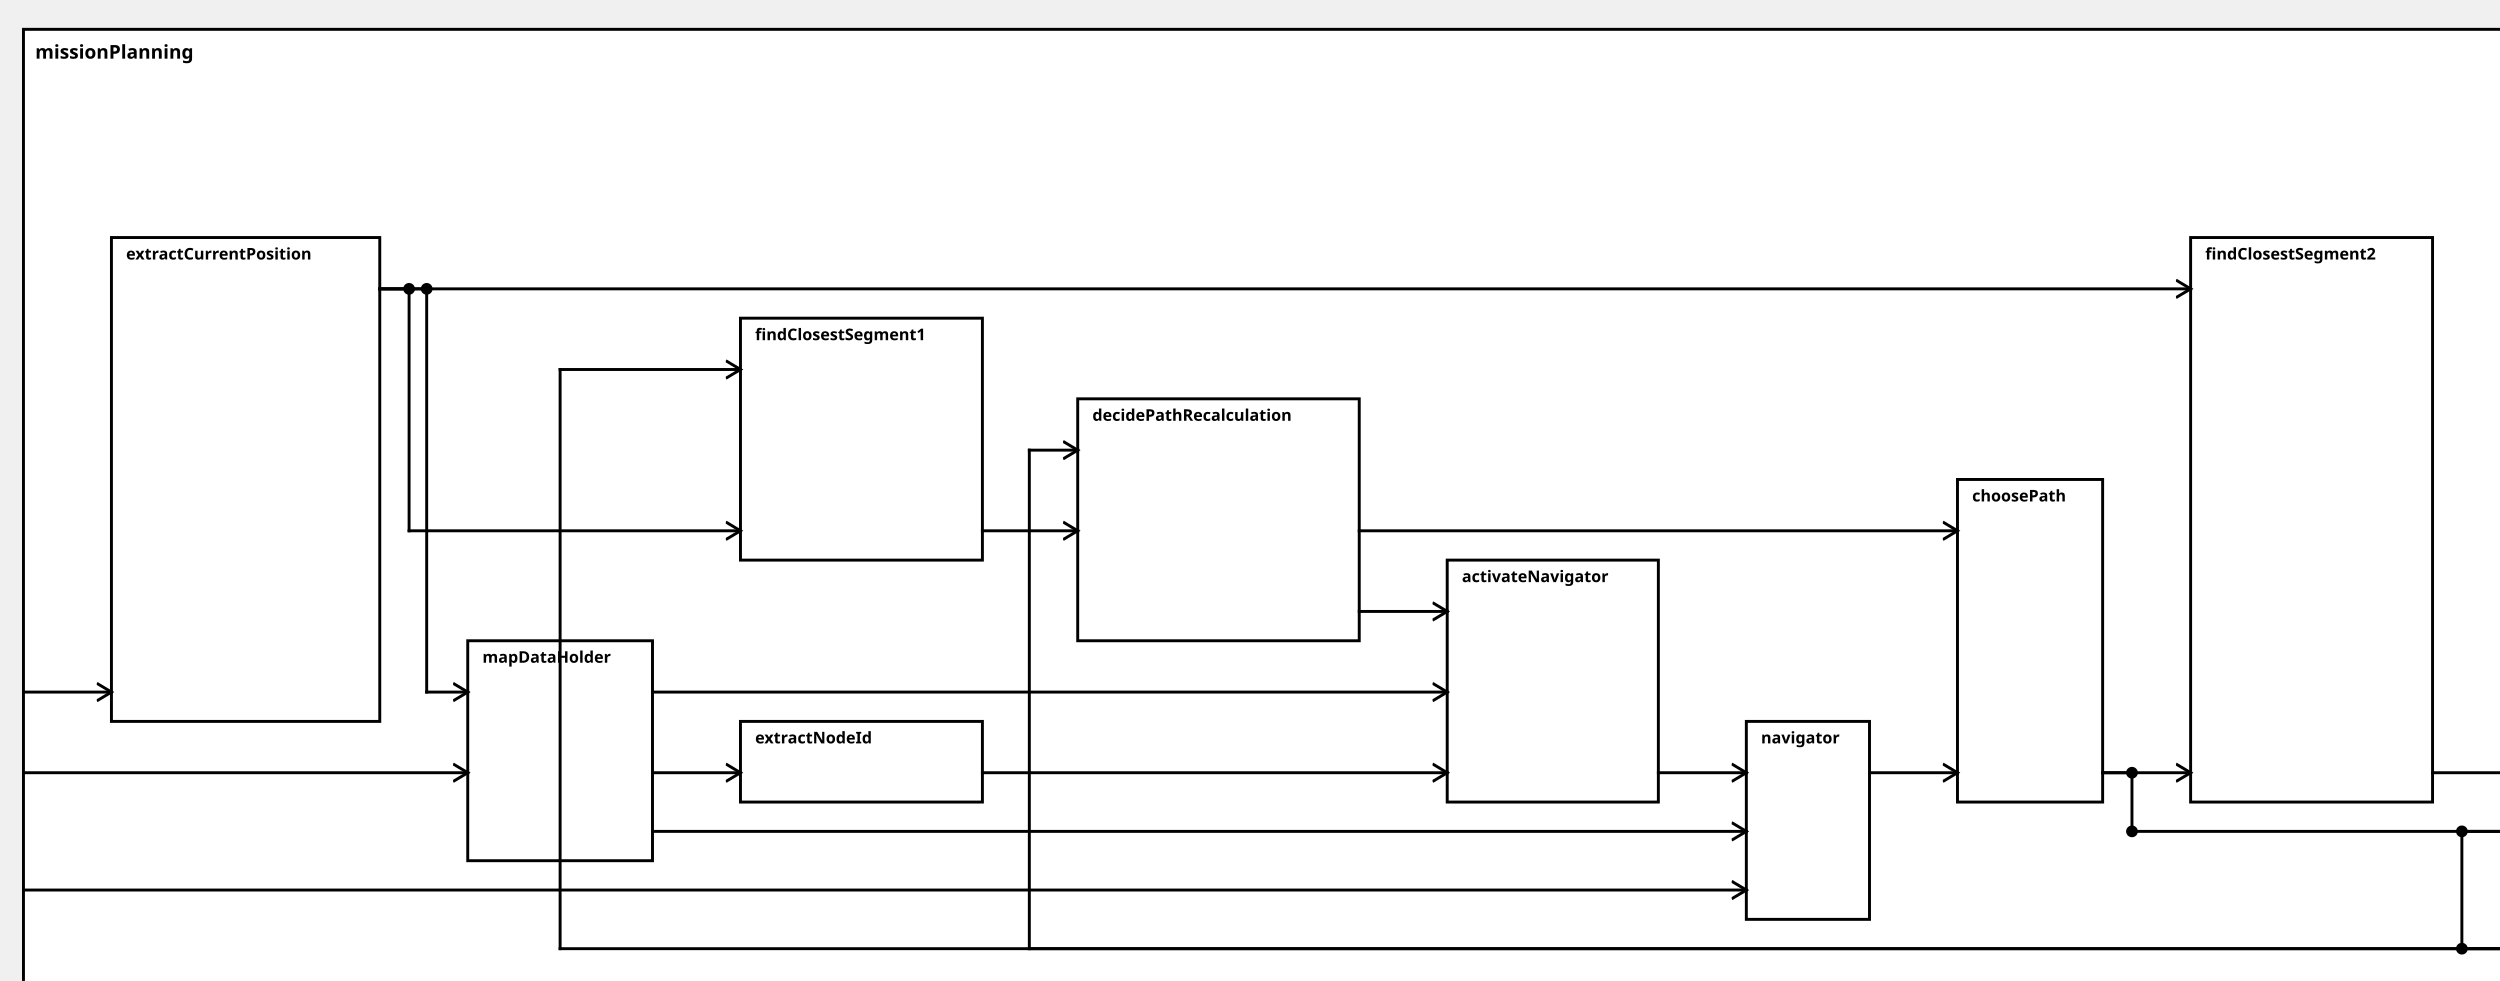
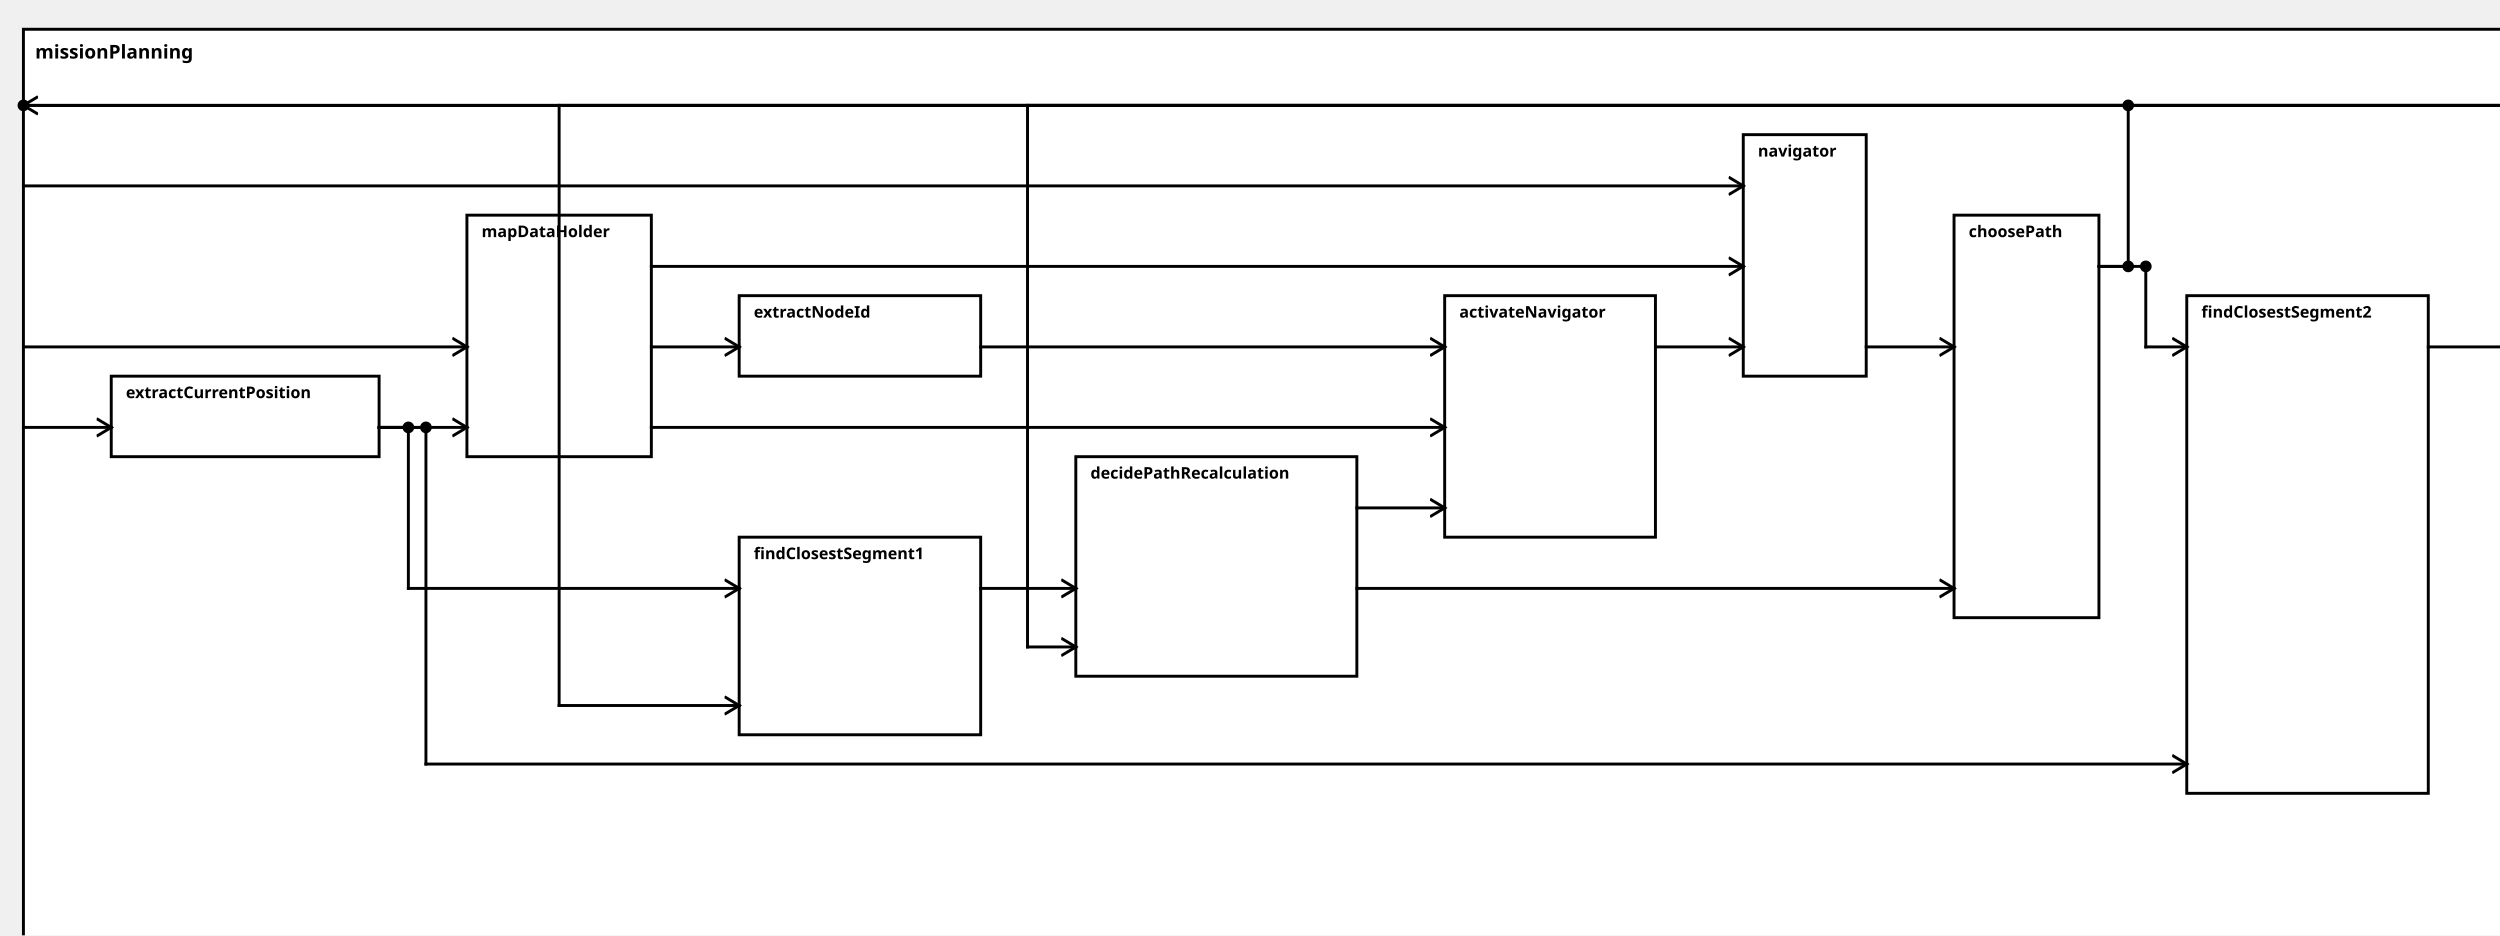
<svg xmlns="http://www.w3.org/2000/svg" width="100%" height="100%" version="1.1">
  <svg version="1.1">
    <g transform="translate(16 20)">
-       <rect id="0" width="1703" height="667" style="fill:white;stroke:black;stroke-width:2;fill-opacity:1.0;stroke-opacity:1.0" />
+       <rect id="0" width="1703" height="637" style="fill:white;stroke:black;stroke-width:2;fill-opacity:1.0;stroke-opacity:1.0" />
      <text x="8" y="20" style="font-weight: bold" font-family="Verdana" font-size="13" fill="black">
            missionPlanning
    </text>
    </g>
  </svg>
-   <g transform="translate(76 162)">
-     <rect data-name="autopilot.planning.missionPlanning.extractCurrentPosition" id="2" width="183" height="330" style="fill:white;stroke:black;stroke-width:2;fill-opacity:1.0;stroke-opacity:1.0" />
+   <g transform="translate(76 257)">
+     <rect data-name="autopilot.planning.missionPlanning.extractCurrentPosition" id="2" width="183" height="55" style="fill:white;stroke:black;stroke-width:2;fill-opacity:1.0;stroke-opacity:1.0" />
    <text x="10" y="15" alignment-baseline="middle" style="font-weight: bold" font-family="Verdana" font-size="11" fill="black">
    extractCurrentPosition
    </text>
  </g>
-   <g transform="translate(505 217)">
-     <rect data-name="autopilot.planning.missionPlanning.findClosestSegment1" id="4" width="165" height="165" style="fill:white;stroke:black;stroke-width:2;fill-opacity:1.0;stroke-opacity:1.0" />
+   <g transform="translate(505 367)">
+     <rect data-name="autopilot.planning.missionPlanning.findClosestSegment1" id="5" width="165" height="135" style="fill:white;stroke:black;stroke-width:2;fill-opacity:1.0;stroke-opacity:1.0" />
    <text x="10" y="15" alignment-baseline="middle" style="font-weight: bold" font-family="Verdana" font-size="11" fill="black">
    findClosestSegment1
    </text>
  </g>
-   <g transform="translate(735 272)">
-     <rect data-name="autopilot.planning.missionPlanning.decidePathRecalculation" id="6" width="192" height="165" style="fill:white;stroke:black;stroke-width:2;fill-opacity:1.0;stroke-opacity:1.0" />
+   <g transform="translate(735 312)">
+     <rect data-name="autopilot.planning.missionPlanning.decidePathRecalculation" id="6" width="192" height="150" style="fill:white;stroke:black;stroke-width:2;fill-opacity:1.0;stroke-opacity:1.0" />
    <text x="10" y="15" alignment-baseline="middle" style="font-weight: bold" font-family="Verdana" font-size="11" fill="black">
    decidePathRecalculation
    </text>
  </g>
-   <g transform="translate(319 437)">
-     <rect data-name="autopilot.planning.missionPlanning.mapDataHolder" id="3" width="126" height="150" style="fill:white;stroke:black;stroke-width:2;fill-opacity:1.0;stroke-opacity:1.0" />
+   <g transform="translate(319 147)">
+     <rect data-name="autopilot.planning.missionPlanning.mapDataHolder" id="3" width="126" height="165" style="fill:white;stroke:black;stroke-width:2;fill-opacity:1.0;stroke-opacity:1.0" />
    <text x="10" y="15" alignment-baseline="middle" style="font-weight: bold" font-family="Verdana" font-size="11" fill="black">
    mapDataHolder
    </text>
  </g>
-   <g transform="translate(505 492)">
-     <rect data-name="autopilot.planning.missionPlanning.extractNodeId" id="5" width="165" height="55" style="fill:white;stroke:black;stroke-width:2;fill-opacity:1.0;stroke-opacity:1.0" />
+   <g transform="translate(505 202)">
+     <rect data-name="autopilot.planning.missionPlanning.extractNodeId" id="4" width="165" height="55" style="fill:white;stroke:black;stroke-width:2;fill-opacity:1.0;stroke-opacity:1.0" />
    <text x="10" y="15" alignment-baseline="middle" style="font-weight: bold" font-family="Verdana" font-size="11" fill="black">
    extractNodeId
    </text>
  </g>
-   <g transform="translate(987 382)">
+   <g transform="translate(987 202)">
    <rect data-name="autopilot.planning.missionPlanning.activateNavigator" id="7" width="144" height="165" style="fill:white;stroke:black;stroke-width:2;fill-opacity:1.0;stroke-opacity:1.0" />
    <text x="10" y="15" alignment-baseline="middle" style="font-weight: bold" font-family="Verdana" font-size="11" fill="black">
    activateNavigator
    </text>
  </g>
-   <g transform="translate(1191 492)">
-     <rect data-name="autopilot.planning.missionPlanning.navigator" id="8" width="84" height="135" style="fill:white;stroke:black;stroke-width:2;fill-opacity:1.0;stroke-opacity:1.0" />
+   <g transform="translate(1191 92)">
+     <rect data-name="autopilot.planning.missionPlanning.navigator" id="8" width="84" height="165" style="fill:white;stroke:black;stroke-width:2;fill-opacity:1.0;stroke-opacity:1.0" />
    <text x="10" y="15" alignment-baseline="middle" style="font-weight: bold" font-family="Verdana" font-size="11" fill="black">
    navigator
    </text>
  </g>
-   <g transform="translate(1494 162)">
-     <rect data-name="autopilot.planning.missionPlanning.findClosestSegment2" id="10" width="165" height="385" style="fill:white;stroke:black;stroke-width:2;fill-opacity:1.0;stroke-opacity:1.0" />
+   <g transform="translate(1494 202)">
+     <rect data-name="autopilot.planning.missionPlanning.findClosestSegment2" id="10" width="165" height="340" style="fill:white;stroke:black;stroke-width:2;fill-opacity:1.0;stroke-opacity:1.0" />
    <text x="10" y="15" alignment-baseline="middle" style="font-weight: bold" font-family="Verdana" font-size="11" fill="black">
    findClosestSegment2
    </text>
  </g>
-   <g transform="translate(1335 327)">
-     <rect data-name="autopilot.planning.missionPlanning.choosePath" id="9" width="99" height="220" style="fill:white;stroke:black;stroke-width:2;fill-opacity:1.0;stroke-opacity:1.0" />
+   <g transform="translate(1335 147)">
+     <rect data-name="autopilot.planning.missionPlanning.choosePath" id="9" width="99" height="275" style="fill:white;stroke:black;stroke-width:2;fill-opacity:1.0;stroke-opacity:1.0" />
    <text x="10" y="15" alignment-baseline="middle" style="font-weight: bold" font-family="Verdana" font-size="11" fill="black">
    choosePath
    </text>
  </g>
  <defs>
    <marker id="0,0,0" markerWidth="13" markerHeight="13" refX="5" refY="5" orient="auto">
      <polyline points="0,2 5,5 0,8" style="fill:none; stroke:rgb(0,0,0);                     stroke-width:1" />
    </marker>
  </defs>
-   <line stroke-linecap="square" x1="1719" y1="567" x2="1679" y2="567" style="stroke:rgb(0, 0,0);             stroke-width:2; " />
-   <line stroke-linecap="square" x1="1679" y1="567" x2="1679" y2="647" style="stroke:rgb(0, 0,0);             stroke-width:2; " />
-   <circle cx="1679" cy="567" r="4" fill="black" />
-   <line stroke-linecap="square" x1="1679" y1="647" x2="1719" y2="647" style="stroke:rgb(0, 0,0);             stroke-width:2;                 marker-end: url(#0,0,0)             " />
-   <circle cx="1679" cy="647" r="4" fill="black" />
-   <line stroke-linecap="square" x1="1434" y1="527" x2="1454" y2="527" style="stroke:rgb(0, 0,0);             stroke-width:2; " />
-   <line stroke-linecap="square" x1="1454" y1="527" x2="1454" y2="567" style="stroke:rgb(0, 0,0);             stroke-width:2; " />
-   <circle cx="1454" cy="527" r="4" fill="black" />
-   <line stroke-linecap="square" x1="1454" y1="567" x2="1719" y2="567" style="stroke:rgb(0, 0,0);             stroke-width:2;                 marker-end: url(#0,0,0)             " />
-   <circle cx="1454" cy="567" r="4" fill="black" />
-   <line stroke-linecap="square" x1="1659" y1="527" x2="1719" y2="527" style="stroke:rgb(0, 0,0);             stroke-width:2;                 marker-end: url(#0,0,0)             " />
-   <line stroke-linecap="square" x1="16" y1="472" x2="76" y2="472" style="stroke:rgb(0, 0,0);             stroke-width:2;                 marker-end: url(#0,0,0)             " />
-   <line stroke-linecap="square" x1="259" y1="197" x2="279" y2="197" style="stroke:rgb(0, 0,0);             stroke-width:2; " />
-   <line stroke-linecap="square" x1="279" y1="197" x2="279" y2="362" style="stroke:rgb(0, 0,0);             stroke-width:2; " />
-   <circle cx="279" cy="197" r="4" fill="black" />
-   <line stroke-linecap="square" x1="279" y1="362" x2="505" y2="362" style="stroke:rgb(0, 0,0);             stroke-width:2;                 marker-end: url(#0,0,0)             " />
-   <line stroke-linecap="square" x1="1719" y1="647" x2="382" y2="647" style="stroke:rgb(0, 0,0);             stroke-width:2; " />
-   <line stroke-linecap="square" x1="382" y1="647" x2="382" y2="252" style="stroke:rgb(0, 0,0);             stroke-width:2; " />
-   <line stroke-linecap="square" x1="382" y1="252" x2="505" y2="252" style="stroke:rgb(0, 0,0);             stroke-width:2;                 marker-end: url(#0,0,0)             " />
-   <line stroke-linecap="square" x1="1719" y1="647" x2="702" y2="647" style="stroke:rgb(0, 0,0);             stroke-width:2; " />
-   <line stroke-linecap="square" x1="702" y1="647" x2="702" y2="307" style="stroke:rgb(0, 0,0);             stroke-width:2; " />
-   <line stroke-linecap="square" x1="702" y1="307" x2="735" y2="307" style="stroke:rgb(0, 0,0);             stroke-width:2;                 marker-end: url(#0,0,0)             " />
-   <line stroke-linecap="square" x1="670" y1="362" x2="735" y2="362" style="stroke:rgb(0, 0,0);             stroke-width:2;                 marker-end: url(#0,0,0)             " />
-   <line stroke-linecap="square" x1="259" y1="197" x2="291" y2="197" style="stroke:rgb(0, 0,0);             stroke-width:2; " />
-   <line stroke-linecap="square" x1="291" y1="197" x2="291" y2="472" style="stroke:rgb(0, 0,0);             stroke-width:2; " />
-   <circle cx="291" cy="197" r="4" fill="black" />
-   <line stroke-linecap="square" x1="291" y1="472" x2="319" y2="472" style="stroke:rgb(0, 0,0);             stroke-width:2;                 marker-end: url(#0,0,0)             " />
-   <line stroke-linecap="square" x1="16" y1="527" x2="319" y2="527" style="stroke:rgb(0, 0,0);             stroke-width:2;                 marker-end: url(#0,0,0)             " />
-   <line stroke-linecap="square" x1="445" y1="527" x2="505" y2="527" style="stroke:rgb(0, 0,0);             stroke-width:2;                 marker-end: url(#0,0,0)             " />
-   <line stroke-linecap="square" x1="670" y1="527" x2="987" y2="527" style="stroke:rgb(0, 0,0);             stroke-width:2;                 marker-end: url(#0,0,0)             " />
-   <line stroke-linecap="square" x1="445" y1="472" x2="987" y2="472" style="stroke:rgb(0, 0,0);             stroke-width:2;                 marker-end: url(#0,0,0)             " />
-   <line stroke-linecap="square" x1="927" y1="417" x2="987" y2="417" style="stroke:rgb(0, 0,0);             stroke-width:2;                 marker-end: url(#0,0,0)             " />
-   <line stroke-linecap="square" x1="1131" y1="527" x2="1191" y2="527" style="stroke:rgb(0, 0,0);             stroke-width:2;                 marker-end: url(#0,0,0)             " />
-   <line stroke-linecap="square" x1="16" y1="607" x2="1191" y2="607" style="stroke:rgb(0, 0,0);             stroke-width:2;                 marker-end: url(#0,0,0)             " />
-   <line stroke-linecap="square" x1="445" y1="567" x2="1191" y2="567" style="stroke:rgb(0, 0,0);             stroke-width:2;                 marker-end: url(#0,0,0)             " />
-   <line stroke-linecap="square" x1="927" y1="362" x2="1335" y2="362" style="stroke:rgb(0, 0,0);             stroke-width:2;                 marker-end: url(#0,0,0)             " />
-   <line stroke-linecap="square" x1="1275" y1="527" x2="1335" y2="527" style="stroke:rgb(0, 0,0);             stroke-width:2;                 marker-end: url(#0,0,0)             " />
-   <line stroke-linecap="square" x1="259" y1="197" x2="1494" y2="197" style="stroke:rgb(0, 0,0);             stroke-width:2;                 marker-end: url(#0,0,0)             " />
-   <line stroke-linecap="square" x1="1434" y1="527" x2="1494" y2="527" style="stroke:rgb(0, 0,0);             stroke-width:2;                 marker-end: url(#0,0,0)             " />
+   <line stroke-linecap="square" x1="16" y1="72" x2="1719" y2="72" style="stroke:rgb(0, 0,0);             stroke-width:2;                 marker-end: url(#0,0,0)             " />
+   <circle cx="16" cy="72" r="4" fill="black" />
+   <line stroke-linecap="square" x1="1434" y1="182" x2="1454" y2="182" style="stroke:rgb(0, 0,0);             stroke-width:2; " />
+   <line stroke-linecap="square" x1="1454" y1="182" x2="1454" y2="72" style="stroke:rgb(0, 0,0);             stroke-width:2; " />
+   <circle cx="1454" cy="182" r="4" fill="black" />
+   <line stroke-linecap="square" x1="1454" y1="72" x2="16" y2="72" style="stroke:rgb(0, 0,0);             stroke-width:2;                 marker-end: url(#0,0,0)             " />
+   <circle cx="1454" cy="72" r="4" fill="black" />
+   <line stroke-linecap="square" x1="1659" y1="237" x2="1719" y2="237" style="stroke:rgb(0, 0,0);             stroke-width:2;                 marker-end: url(#0,0,0)             " />
+   <line stroke-linecap="square" x1="16" y1="292" x2="76" y2="292" style="stroke:rgb(0, 0,0);             stroke-width:2;                 marker-end: url(#0,0,0)             " />
+   <line stroke-linecap="square" x1="259" y1="292" x2="279" y2="292" style="stroke:rgb(0, 0,0);             stroke-width:2; " />
+   <line stroke-linecap="square" x1="279" y1="292" x2="279" y2="402" style="stroke:rgb(0, 0,0);             stroke-width:2; " />
+   <circle cx="279" cy="292" r="4" fill="black" />
+   <line stroke-linecap="square" x1="279" y1="402" x2="505" y2="402" style="stroke:rgb(0, 0,0);             stroke-width:2;                 marker-end: url(#0,0,0)             " />
+   <line stroke-linecap="square" x1="1719" y1="72" x2="382" y2="72" style="stroke:rgb(0, 0,0);             stroke-width:2; " />
+   <line stroke-linecap="square" x1="382" y1="72" x2="382" y2="482" style="stroke:rgb(0, 0,0);             stroke-width:2; " />
+   <line stroke-linecap="square" x1="382" y1="482" x2="505" y2="482" style="stroke:rgb(0, 0,0);             stroke-width:2;                 marker-end: url(#0,0,0)             " />
+   <line stroke-linecap="square" x1="1719" y1="72" x2="702" y2="72" style="stroke:rgb(0, 0,0);             stroke-width:2; " />
+   <line stroke-linecap="square" x1="702" y1="72" x2="702" y2="442" style="stroke:rgb(0, 0,0);             stroke-width:2; " />
+   <line stroke-linecap="square" x1="702" y1="442" x2="735" y2="442" style="stroke:rgb(0, 0,0);             stroke-width:2;                 marker-end: url(#0,0,0)             " />
+   <line stroke-linecap="square" x1="670" y1="402" x2="735" y2="402" style="stroke:rgb(0, 0,0);             stroke-width:2;                 marker-end: url(#0,0,0)             " />
+   <line stroke-linecap="square" x1="259" y1="292" x2="319" y2="292" style="stroke:rgb(0, 0,0);             stroke-width:2;                 marker-end: url(#0,0,0)             " />
+   <line stroke-linecap="square" x1="16" y1="237" x2="319" y2="237" style="stroke:rgb(0, 0,0);             stroke-width:2;                 marker-end: url(#0,0,0)             " />
+   <line stroke-linecap="square" x1="445" y1="237" x2="505" y2="237" style="stroke:rgb(0, 0,0);             stroke-width:2;                 marker-end: url(#0,0,0)             " />
+   <line stroke-linecap="square" x1="670" y1="237" x2="987" y2="237" style="stroke:rgb(0, 0,0);             stroke-width:2;                 marker-end: url(#0,0,0)             " />
+   <line stroke-linecap="square" x1="445" y1="292" x2="987" y2="292" style="stroke:rgb(0, 0,0);             stroke-width:2;                 marker-end: url(#0,0,0)             " />
+   <line stroke-linecap="square" x1="927" y1="347" x2="987" y2="347" style="stroke:rgb(0, 0,0);             stroke-width:2;                 marker-end: url(#0,0,0)             " />
+   <line stroke-linecap="square" x1="1131" y1="237" x2="1191" y2="237" style="stroke:rgb(0, 0,0);             stroke-width:2;                 marker-end: url(#0,0,0)             " />
+   <line stroke-linecap="square" x1="16" y1="127" x2="1191" y2="127" style="stroke:rgb(0, 0,0);             stroke-width:2;                 marker-end: url(#0,0,0)             " />
+   <line stroke-linecap="square" x1="445" y1="182" x2="1191" y2="182" style="stroke:rgb(0, 0,0);             stroke-width:2;                 marker-end: url(#0,0,0)             " />
+   <line stroke-linecap="square" x1="927" y1="402" x2="1335" y2="402" style="stroke:rgb(0, 0,0);             stroke-width:2;                 marker-end: url(#0,0,0)             " />
+   <line stroke-linecap="square" x1="1275" y1="237" x2="1335" y2="237" style="stroke:rgb(0, 0,0);             stroke-width:2;                 marker-end: url(#0,0,0)             " />
+   <line stroke-linecap="square" x1="259" y1="292" x2="291" y2="292" style="stroke:rgb(0, 0,0);             stroke-width:2; " />
+   <line stroke-linecap="square" x1="291" y1="292" x2="291" y2="522" style="stroke:rgb(0, 0,0);             stroke-width:2; " />
+   <circle cx="291" cy="292" r="4" fill="black" />
+   <line stroke-linecap="square" x1="291" y1="522" x2="1494" y2="522" style="stroke:rgb(0, 0,0);             stroke-width:2;                 marker-end: url(#0,0,0)             " />
+   <line stroke-linecap="square" x1="1434" y1="182" x2="1466" y2="182" style="stroke:rgb(0, 0,0);             stroke-width:2; " />
+   <line stroke-linecap="square" x1="1466" y1="182" x2="1466" y2="237" style="stroke:rgb(0, 0,0);             stroke-width:2; " />
+   <circle cx="1466" cy="182" r="4" fill="black" />
+   <line stroke-linecap="square" x1="1466" y1="237" x2="1494" y2="237" style="stroke:rgb(0, 0,0);             stroke-width:2;                 marker-end: url(#0,0,0)             " />
</svg>
